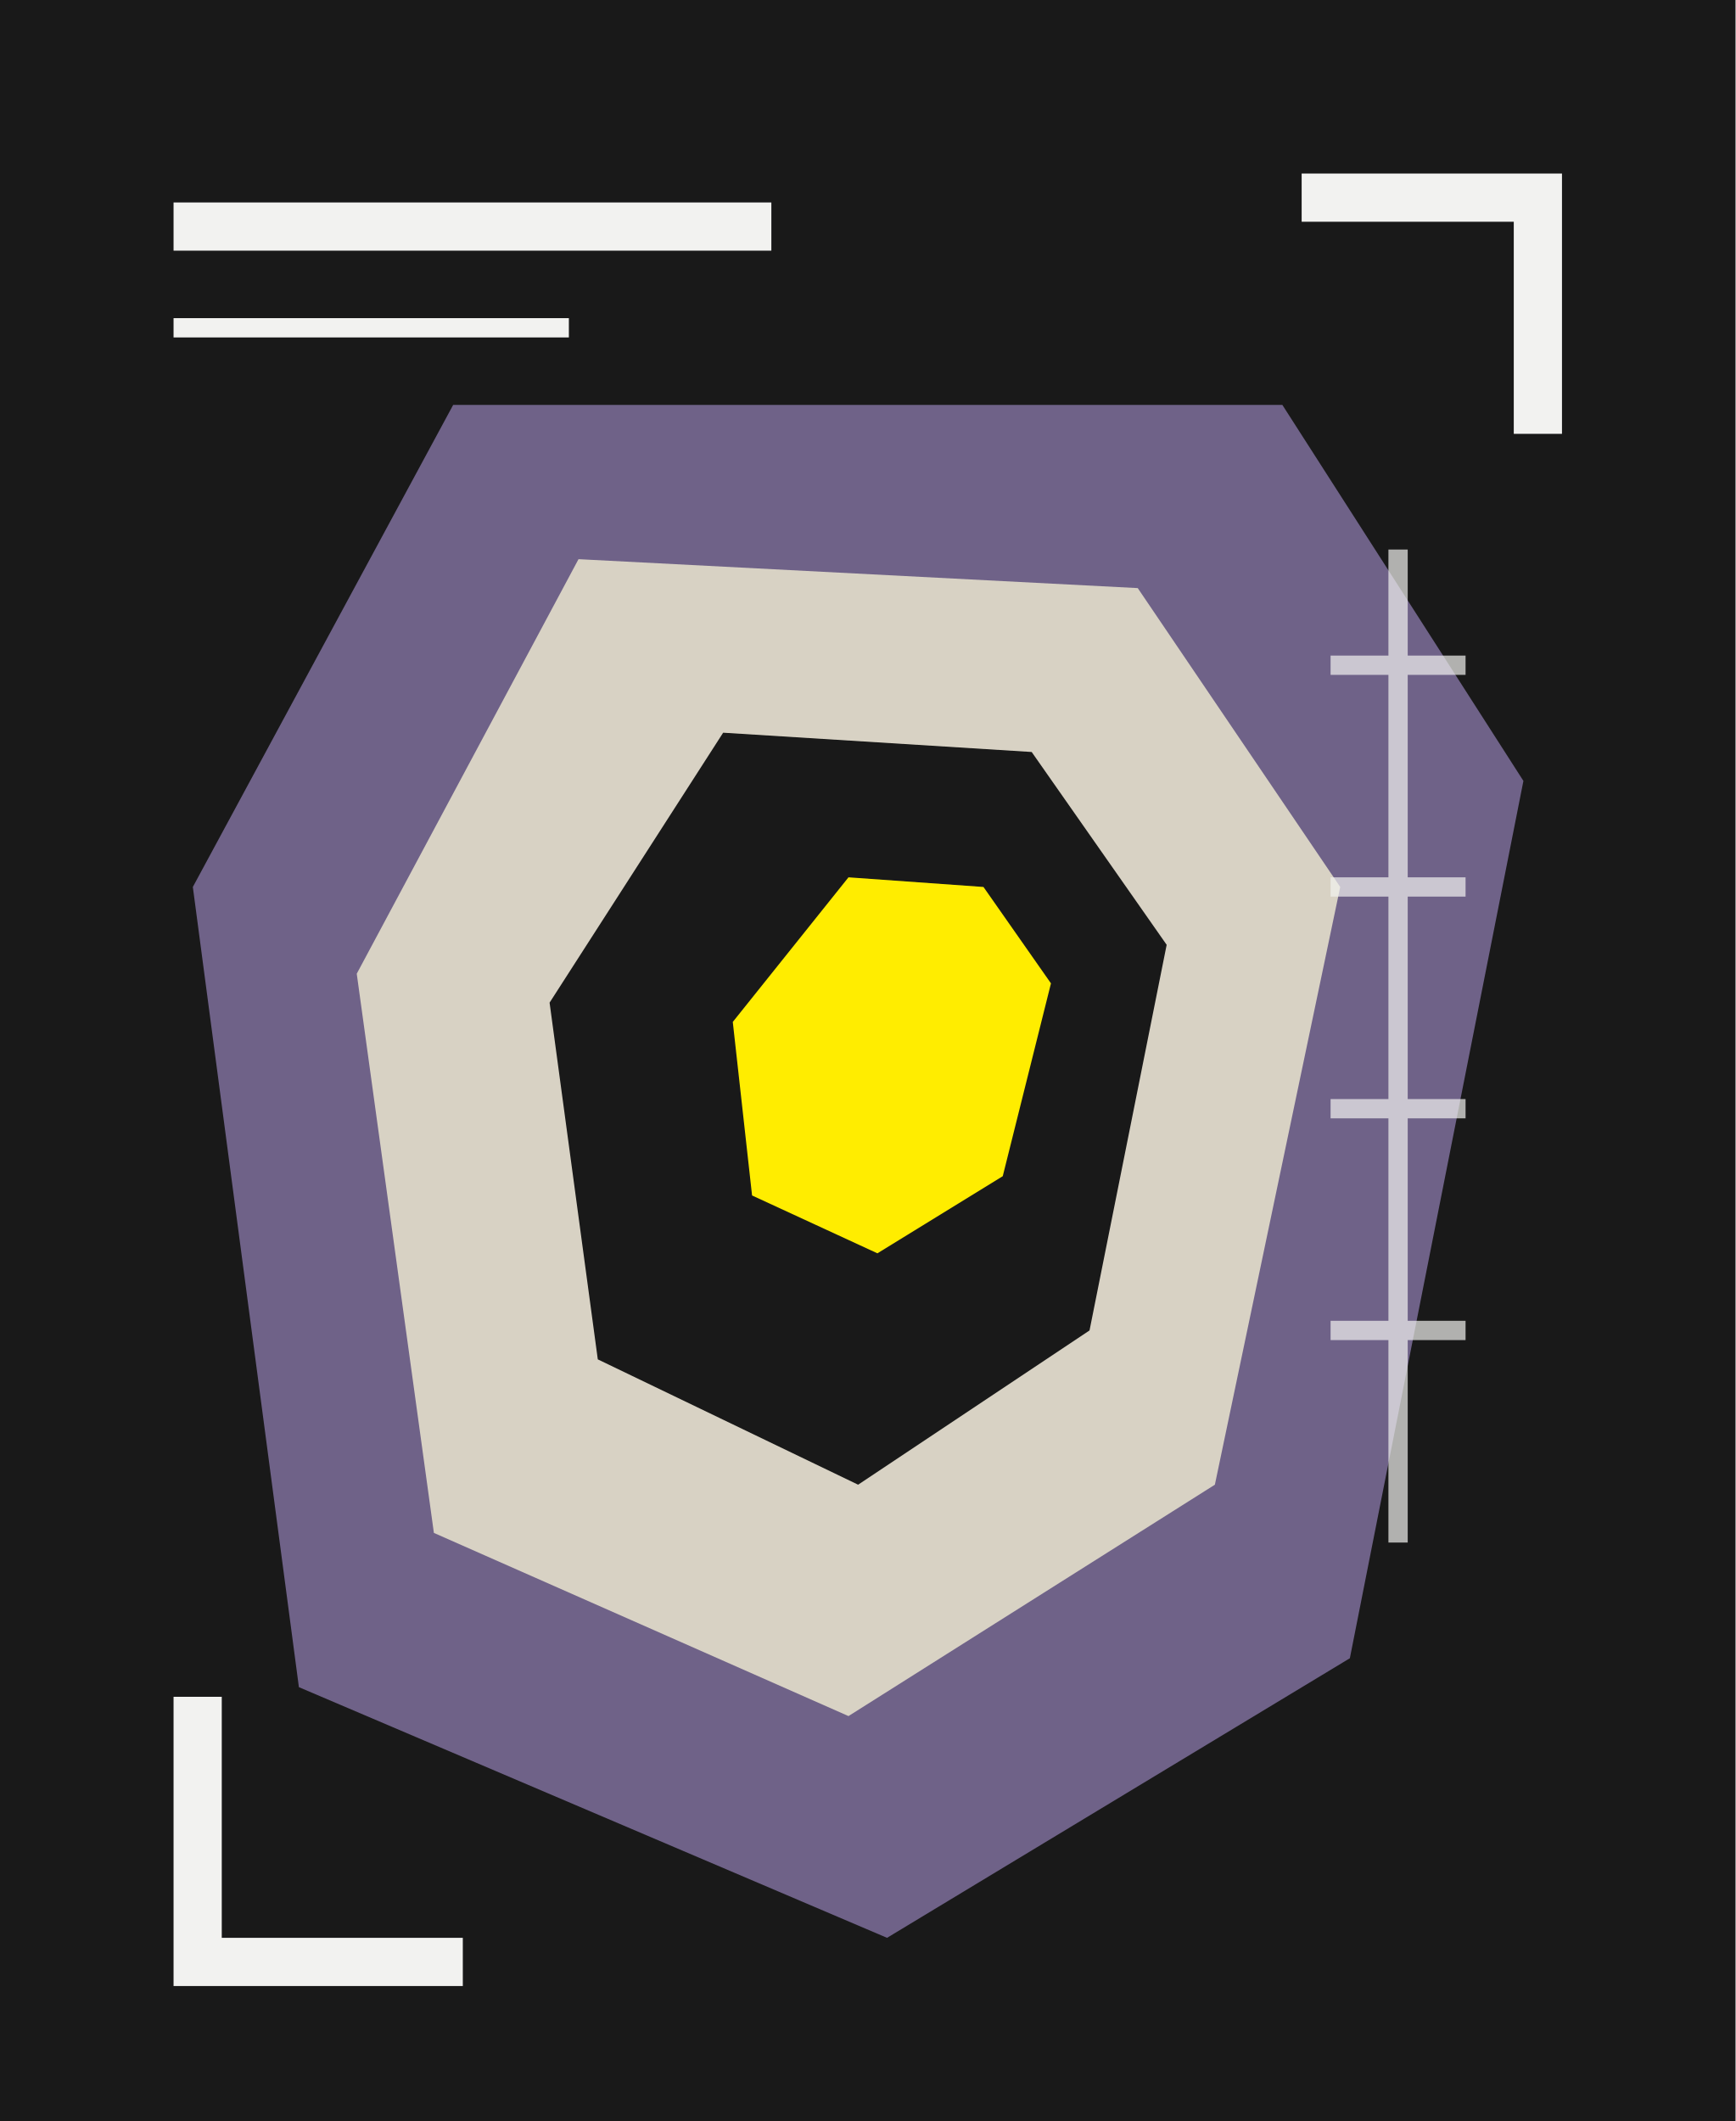
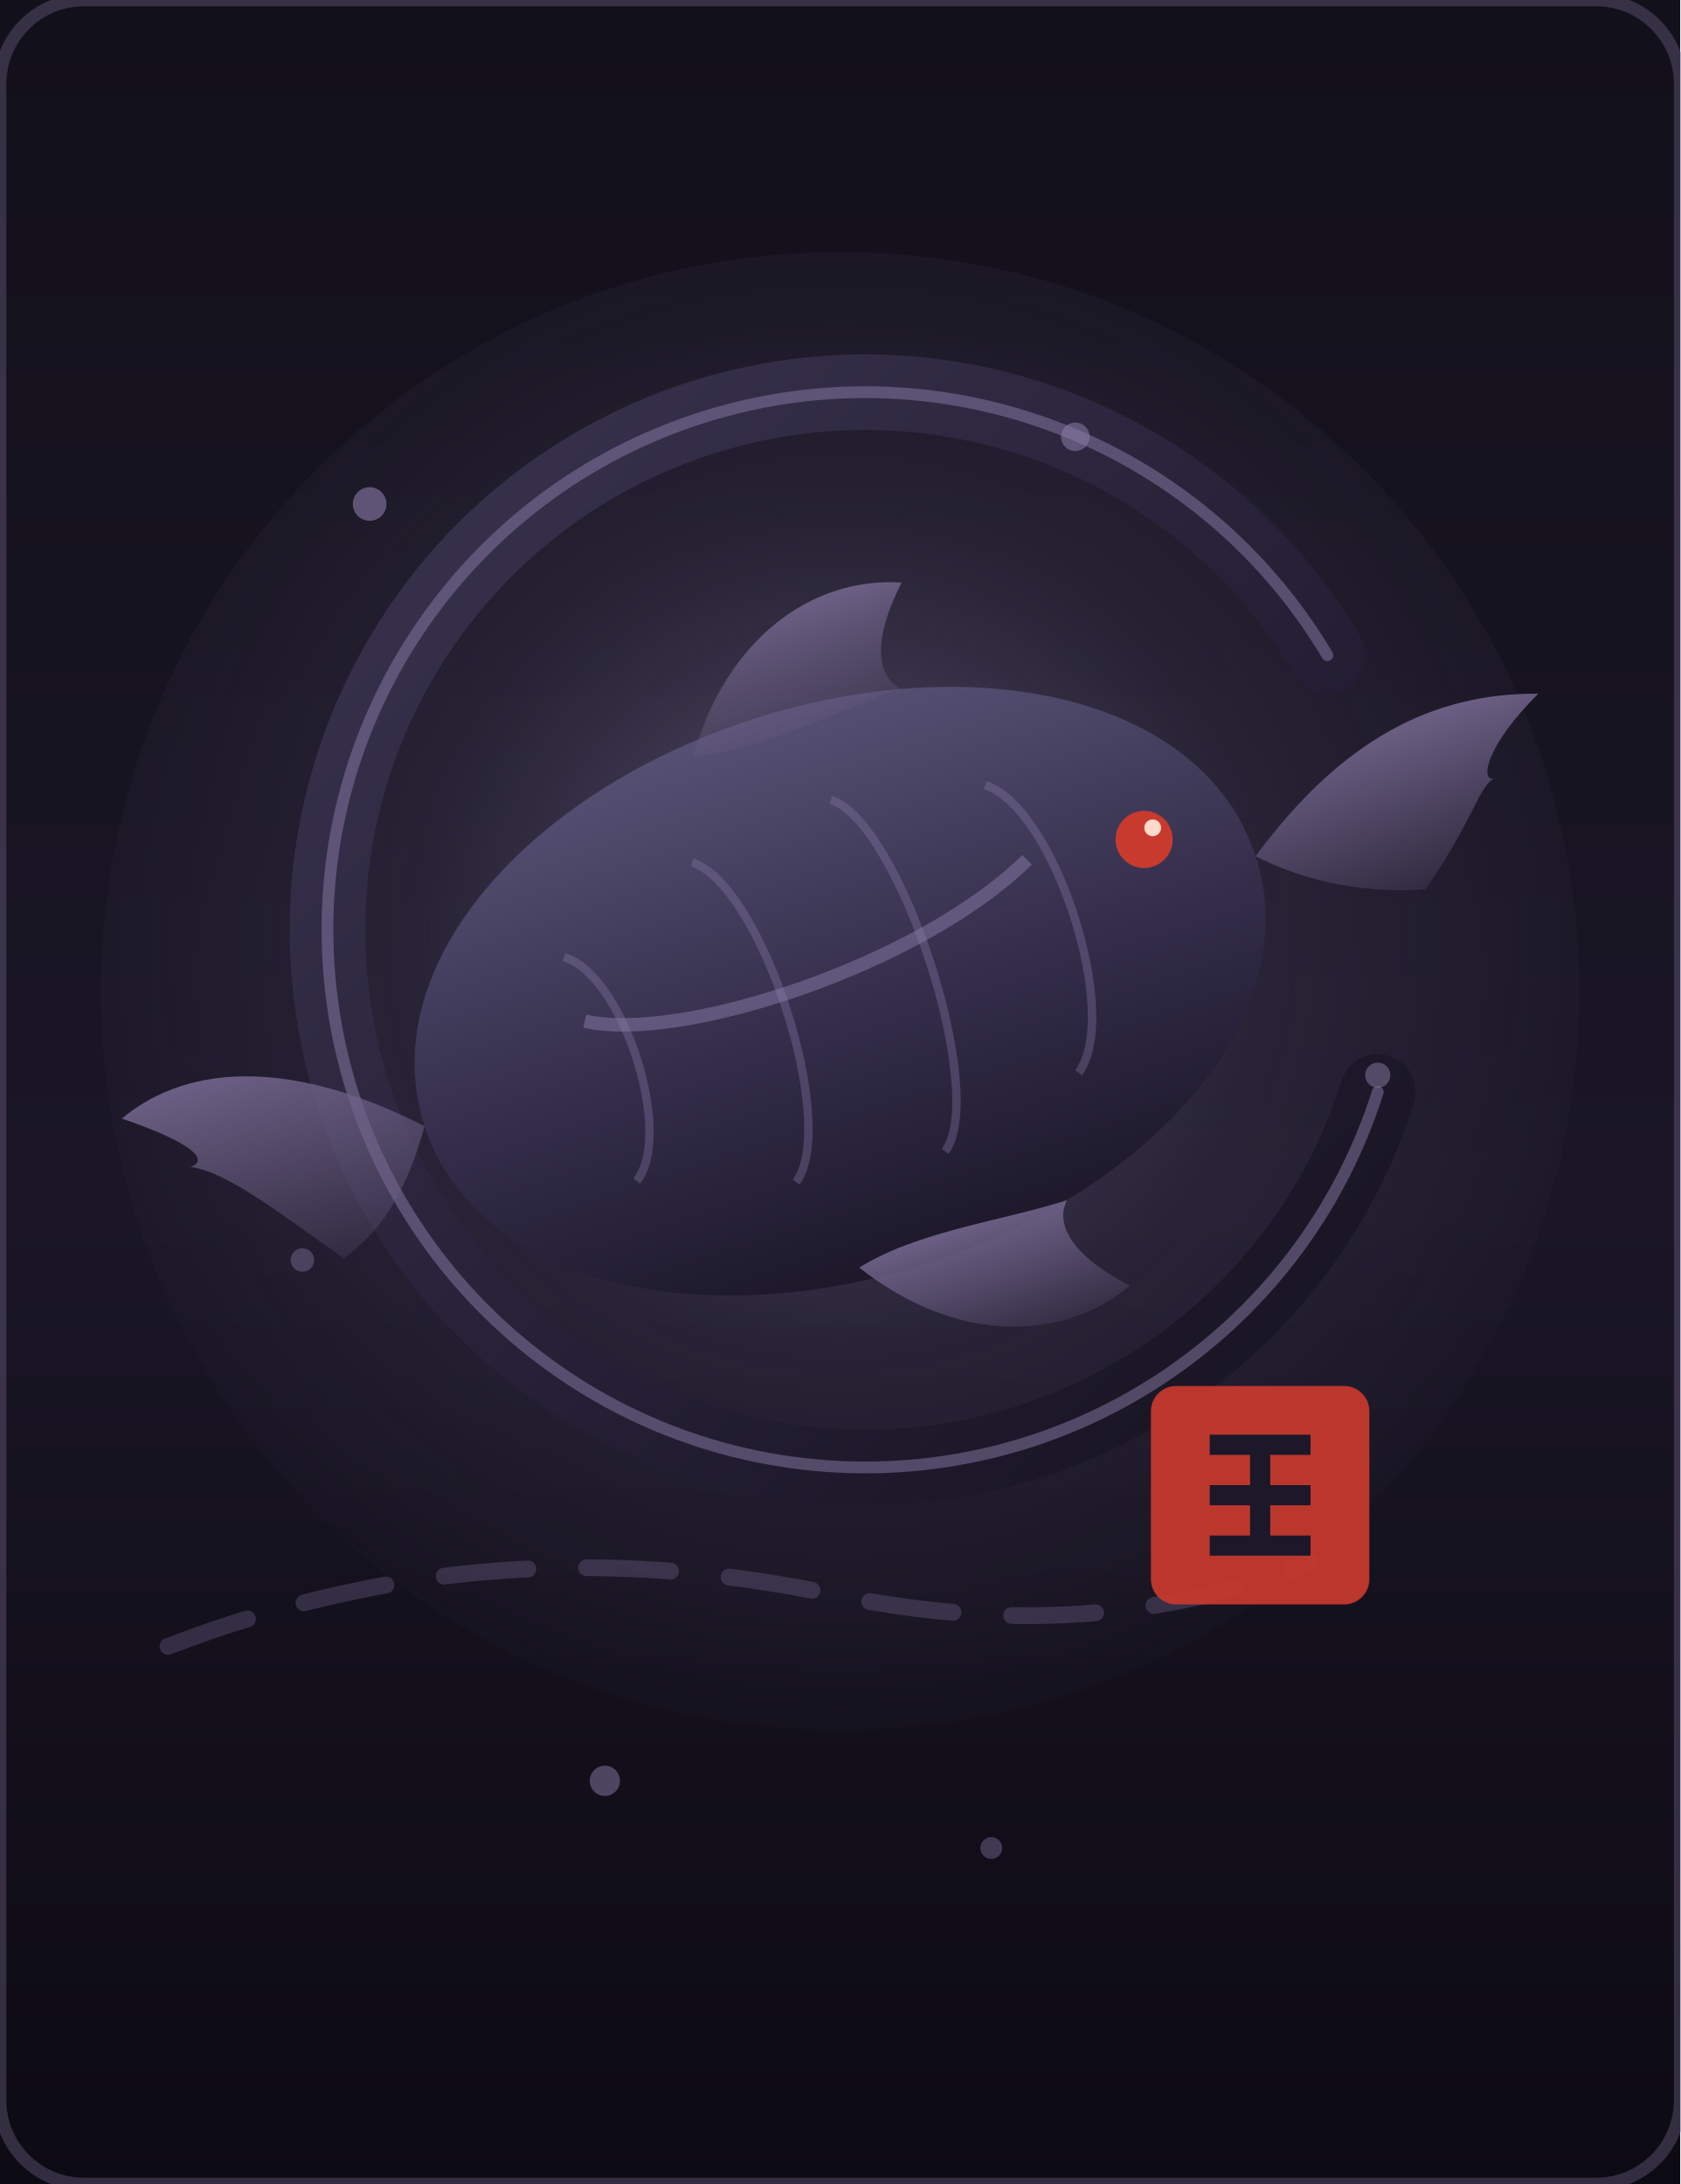
- <svg xmlns="http://www.w3.org/2000/svg" viewBox="0 0 180 220" role="img" aria-labelledby="title desc">
-   <rect width="180" height="220" fill="#191919" />
-   <path d="M47 42h86l25 39-18 91-48 29-61-26-11-83z" fill="#6f6288" />
-   <path d="m60 58 58 3 21 31-13 62-38 24-43-19-8-58z" fill="#d8d2c4" />
-   <path d="m75 76 32 2 14 20-8 40-24 16-27-13-5-37z" fill="#191919" />
-   <path d="m88 91 14 1 7 10-5 20-13 8-13-6-2-18z" fill="#ffed00" />
-   <path d="M18 21h62v5H18zm0 12h41v2H18zM135 18h27v27h-5V23h-22zM18 176h5v25h25v5H18z" fill="#f2f2f0" />
-   <path d="M145 57v103M138 69h14M138 92h14M138 115h14M138 138h14" stroke="#f2f2f0" stroke-width="2" opacity=".7" />
+ <svg xmlns="http://www.w3.org/2000/svg" viewBox="0 0 200 260" role="img" aria-labelledby="title desc">
+   <defs>
+     <linearGradient id="i-bg" x1="0" y1="0" x2="0" y2="1">
+       <stop offset="0" stop-color="#12101a" />
+       <stop offset=".55" stop-color="#1a1626" />
+       <stop offset="1" stop-color="#0c0a12" />
+     </linearGradient>
+     <radialGradient id="i-halo" cx=".5" cy=".46" r=".58">
+       <stop offset="0" stop-color="#cabffa" stop-opacity=".4" />
+       <stop offset=".5" stop-color="#6f6288" stop-opacity=".18" />
+       <stop offset="1" stop-color="#6f6288" stop-opacity="0" />
+     </radialGradient>
+     <linearGradient id="i-ink" x1="0" y1="0" x2="1" y2="1">
+       <stop offset="0" stop-color="#3a3450" />
+       <stop offset=".6" stop-color="#241f34" />
+       <stop offset="1" stop-color="#15121f" />
+     </linearGradient>
+     <linearGradient id="i-koi" x1="0" y1="0" x2="0" y2="1">
+       <stop offset="0" stop-color="#565073" />
+       <stop offset=".55" stop-color="#332d4a" />
+       <stop offset="1" stop-color="#1c1829" />
+     </linearGradient>
+     <linearGradient id="i-fins" x1="0" y1="0" x2="0" y2="1">
+       <stop offset="0" stop-color="#6f6288" stop-opacity=".95" />
+       <stop offset="1" stop-color="#6f6288" stop-opacity=".2" />
+     </linearGradient>
+   </defs>
+   <rect width="200" height="260" fill="url(#i-bg)" />
+   <circle cx="100" cy="118" r="88" fill="url(#i-halo)" />
+   <path d="M158 78a64 64 0 1 0 6 52" fill="none" stroke="url(#i-ink)" stroke-width="9" stroke-linecap="round" />
+   <path d="M158 78a64 64 0 1 0 6 52" fill="none" stroke="#8a7ba8" stroke-width="1.4" stroke-linecap="round" opacity=".5" />
+   <path d="M20 196c26-10 52-12 80-6 20 4 38 3 56-4" fill="none" stroke="#8a7ba8" stroke-width="2" stroke-linecap="round" opacity=".28" stroke-dasharray="10 7" />
+   <g transform="translate(100 118) rotate(-18)">
+     <path d="M-52 0c0-20 24-34 52-34s52 14 52 34-24 34-52 34-52-14-52-34Z" fill="url(#i-koi)" />
+     <path d="M52 0c14-10 26-12 38-8-8 4-10 8-8 8-2 0-4 4-12 10-8-2-14-6-18-10Z" fill="url(#i-fins)" />
+     <path d="M-52 0c-12-12-24-16-34-12 8 6 8 8 6 8 4 2 8 8 14 16 6-2 10-6 14-12Z" fill="url(#i-fins)" />
+     <path d="M-8-32c8-12 20-16 30-12-6 6-6 10-4 12-8 0-18 2-26 0Z" fill="url(#i-fins)" />
+     <path d="M-8 32c8 12 20 16 30 12-6-6-6-10-4-12-8 0-18-2-26 0Z" fill="url(#i-fins)" />
+     <path d="M-30-6c10 6 40 6 56-2" fill="none" stroke="#8a7ba8" stroke-width="1.6" opacity=".5" />
+     <g fill="none" stroke="#8a7ba8" stroke-opacity=".35" stroke-width="1">
+       <path d="M-30-14c6 4 6 24 0 28M-12-20c7 5 7 35 0 40M6-22c7 5 7 39 0 44M24-18c7 5 7 31 0 36" />
+     </g>
+     <circle cx="40" cy="-6" r="3.4" fill="#c93a2e" />
+     <circle cx="41.4" cy="-7" r="1" fill="#ffd9c9" />
+   </g>
+   <g transform="translate(150 178)">
+     <rect x="-13" y="-13" width="26" height="26" rx="3" fill="#c93a2e" opacity=".92" />
+     <path d="M-6-6h12M-6 0h12M-6 6h12M0-6v12" stroke="#1c1829" stroke-width="2.4" />
+   </g>
+   <g fill="#8a7ba8">
+     <circle cx="44" cy="60" r="2" opacity=".6" />
+     <circle cx="164" cy="128" r="1.5" opacity=".5" />
+     <circle cx="36" cy="150" r="1.4" opacity=".4" />
+     <circle cx="128" cy="52" r="1.7" opacity=".55" />
+     <circle cx="72" cy="212" r="1.8" opacity=".5" />
+     <circle cx="118" cy="220" r="1.3" opacity=".4" />
+   </g>
+   <rect width="200" height="260" fill="none" stroke="#6f6288" stroke-opacity=".4" stroke-width="1.5" rx="10" />
</svg>
